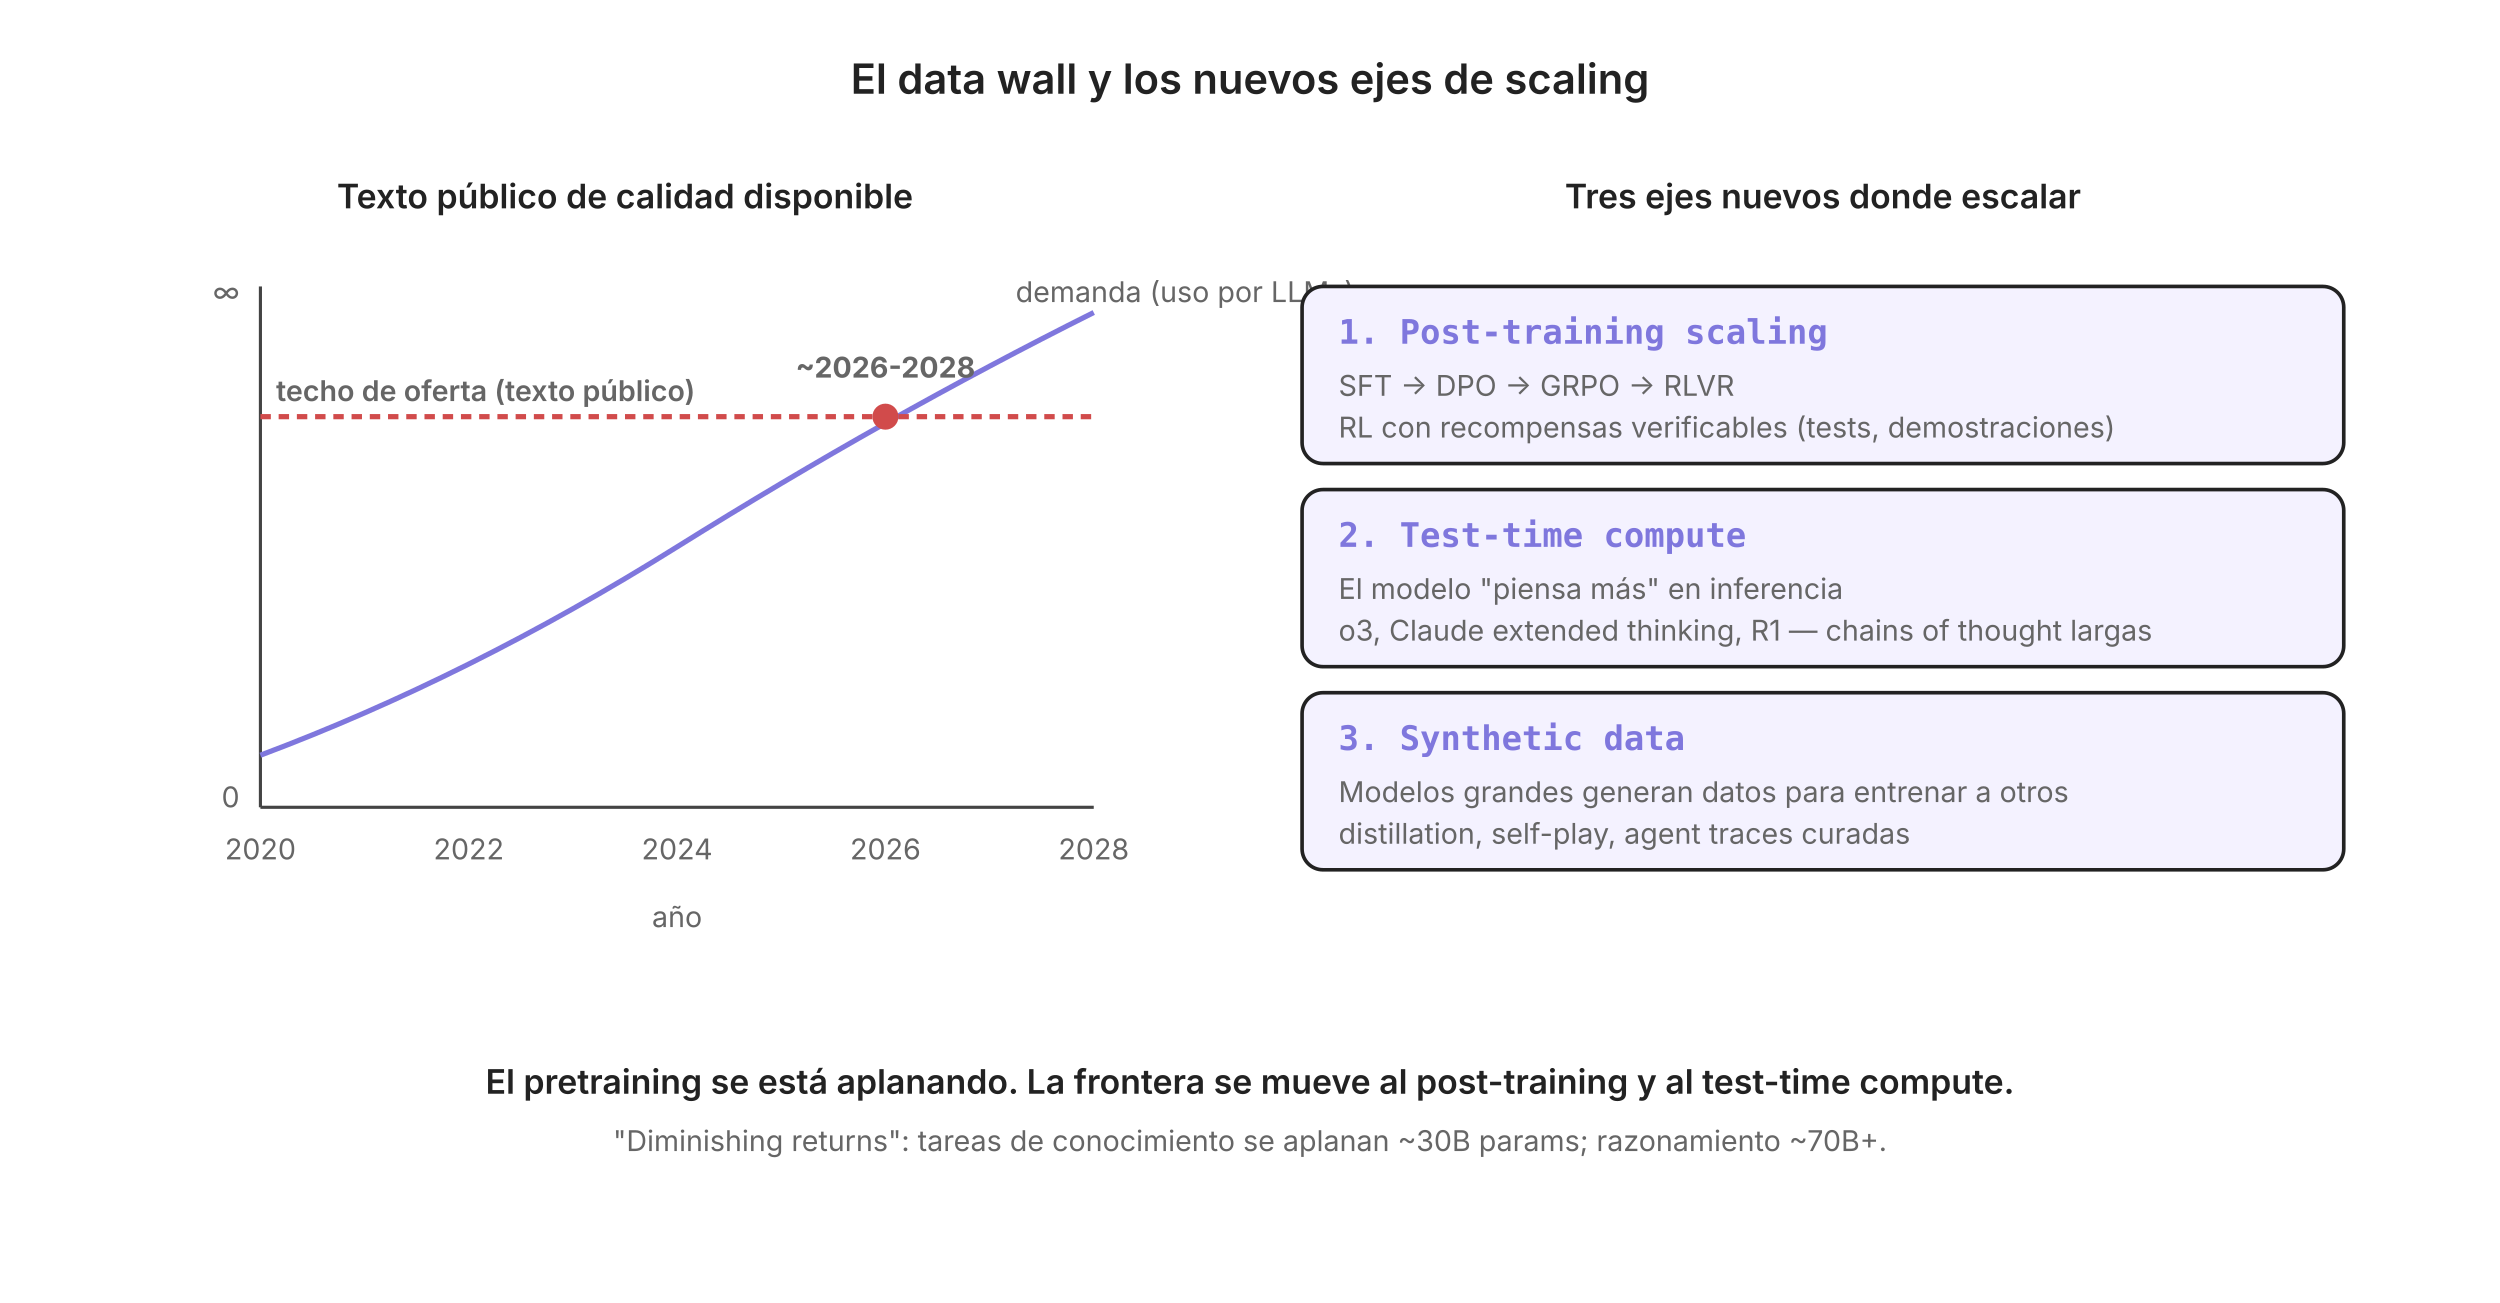
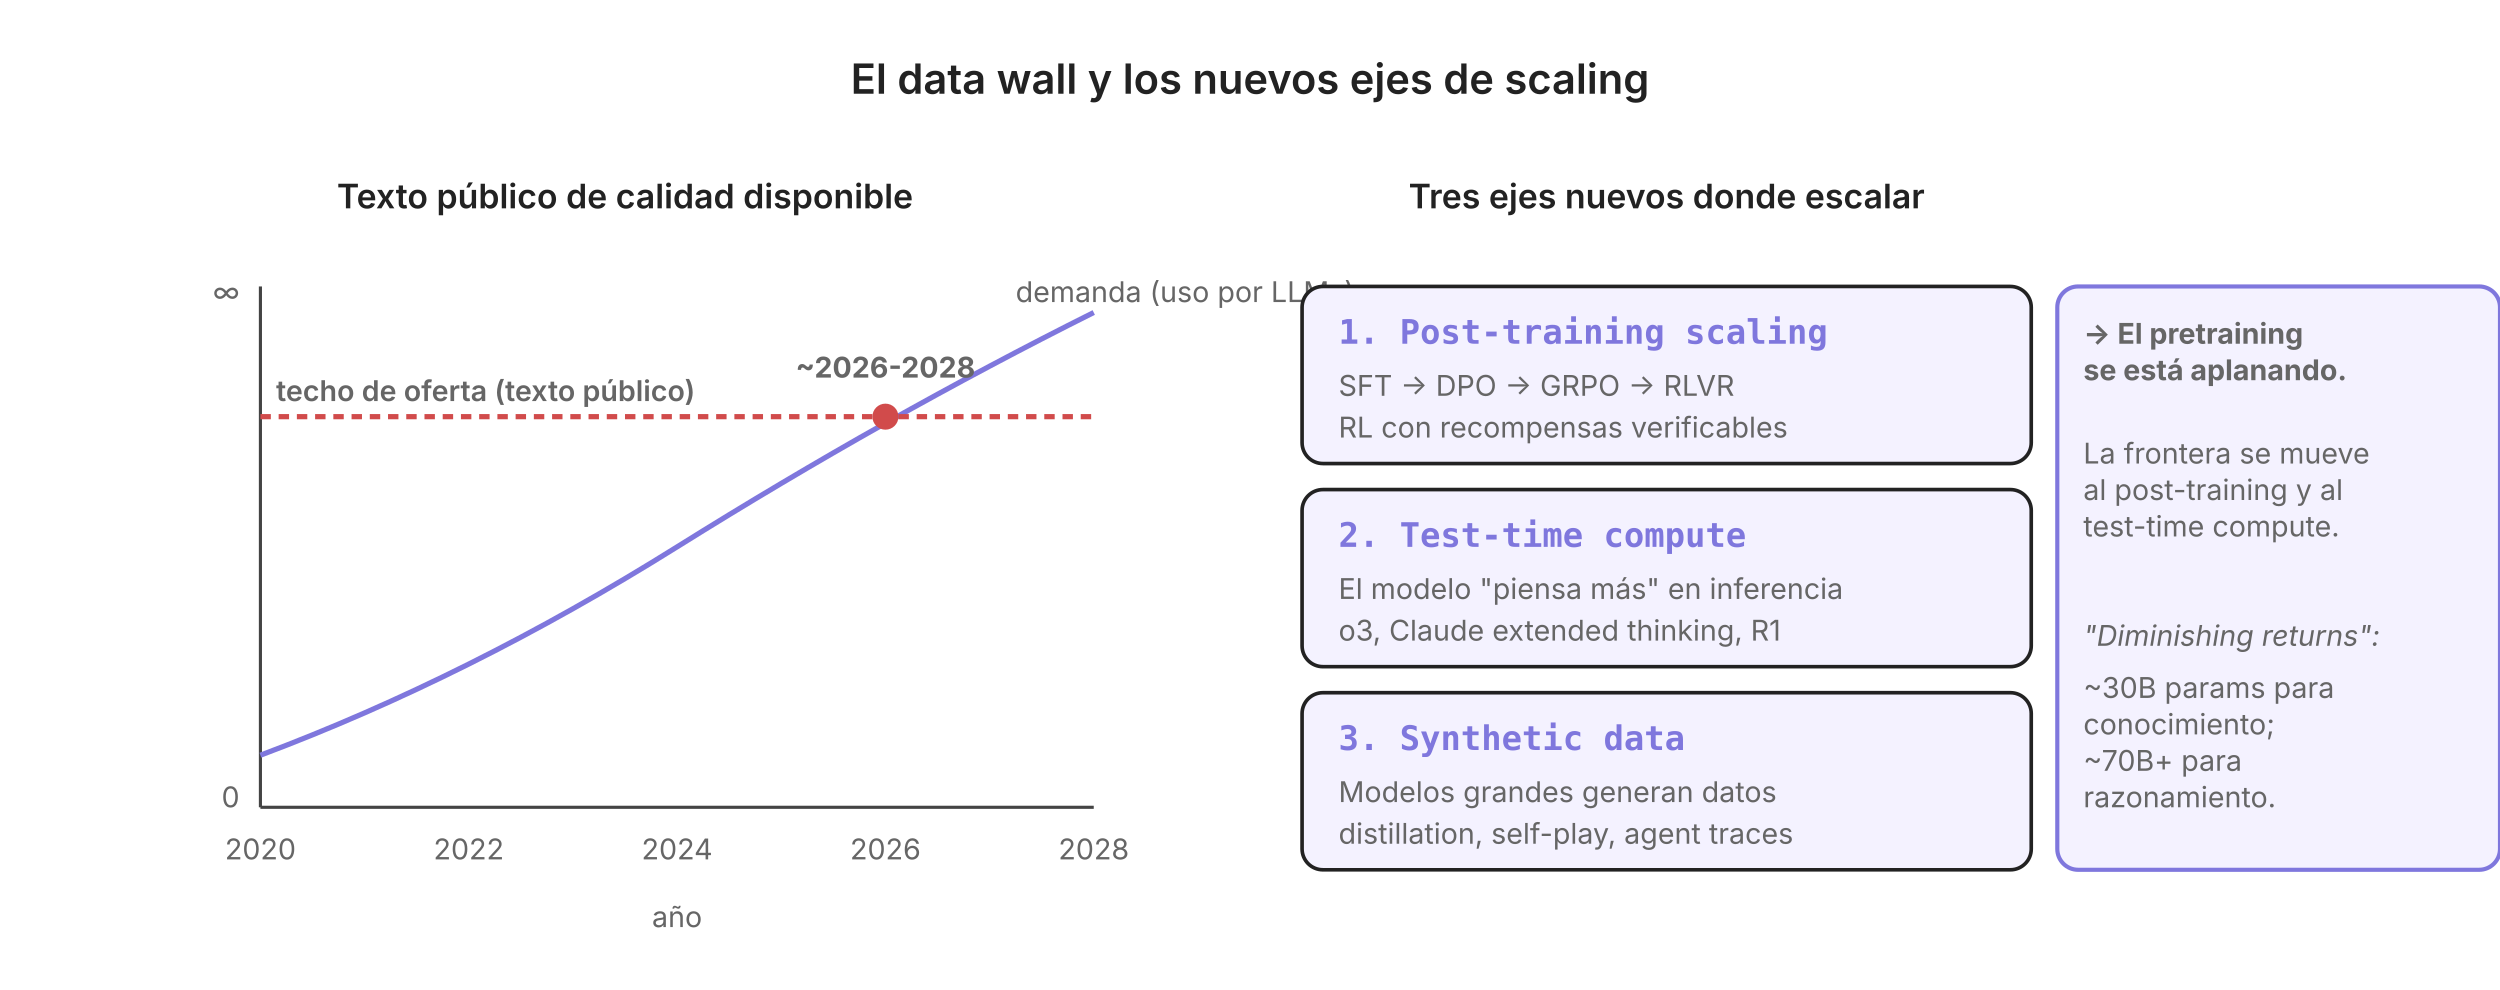
- <svg xmlns="http://www.w3.org/2000/svg" viewBox="0 0 960 500" font-family="Inter, system-ui, -apple-system, sans-serif">
+ <svg xmlns="http://www.w3.org/2000/svg" viewBox="0 0 960 380" font-family="Inter, system-ui, -apple-system, sans-serif">
  <defs>
    <style>
      .stroke { stroke: #222222; stroke-width: 1.4; fill: none; }
      .stroke-thin { stroke: #222222; stroke-width: 1; fill: none; }
      .axis { stroke: #444; stroke-width: 1.2; fill: none; }
      .grid { stroke: #DDD; stroke-width: 0.8; fill: none; }
      .text { fill: #222222; font-size: 13px; }
      .text-strong { fill: #222222; font-size: 16px; font-weight: 600; }
      .text-xs { fill: #666666; font-size: 11px; }
      .bg-soft { fill: #F4F2FF; }
      .axis-name { fill: #7F77DD; font-size: 13px; font-weight: 700; font-family: 'JetBrains Mono', monospace; }
    </style>
  </defs>
  <text x="480" y="36" text-anchor="middle" class="text-strong" font-size="22">El data wall y los nuevos ejes de scaling</text>
  <g transform="translate(60,80)">
    <text x="180" y="0" text-anchor="middle" class="text" font-weight="600">Texto público de calidad disponible</text>
    <g transform="translate(40,30)">
      <line x1="0" y1="0" x2="0" y2="200" class="axis" />
      <line x1="0" y1="200" x2="320" y2="200" class="axis" />
      <text x="-8" y="6" text-anchor="end" class="text-xs">∞</text>
      <text x="-8" y="200" text-anchor="end" class="text-xs">0</text>
      <path d="M0 180 Q 80 150 160 100 Q 240 50 320 10" stroke="#7F77DD" stroke-width="2" fill="none" />
      <text x="290" y="6" class="text-xs" fill="#7F77DD">demanda (uso por LLMs)</text>
      <line x1="0" y1="50" x2="320" y2="50" stroke="#D14B4B" stroke-width="2" stroke-dasharray="4 3" />
      <text x="6" y="44" class="text-xs" fill="#D14B4B" font-weight="600">techo de oferta (texto público)</text>
      <circle cx="240" cy="50" r="5" fill="#D14B4B" />
      <text x="240" y="35" text-anchor="middle" class="text-xs" fill="#D14B4B" font-weight="700">~2026-2028</text>
      <text x="0" y="220" text-anchor="middle" class="text-xs">2020</text>
      <text x="80" y="220" text-anchor="middle" class="text-xs">2022</text>
      <text x="160" y="220" text-anchor="middle" class="text-xs">2024</text>
      <text x="240" y="220" text-anchor="middle" class="text-xs">2026</text>
      <text x="320" y="220" text-anchor="middle" class="text-xs">2028</text>
      <text x="160" y="246" text-anchor="middle" class="text-xs" fill="#666">año</text>
    </g>
  </g>
  <g transform="translate(500,80)">
-     <text x="200" y="0" text-anchor="middle" class="text" font-weight="600">Tres ejes nuevos donde escalar</text>
+     <text x="140" y="0" text-anchor="middle" class="text" font-weight="600">Tres ejes nuevos donde escalar</text>
    <g transform="translate(0,30)">
-       <rect x="0" y="0" width="400" height="68" rx="8" class="stroke bg-soft" />
+       <rect x="0" y="0" width="280" height="68" rx="8" class="stroke bg-soft" />
      <text x="14" y="22" class="axis-name">1. Post-training scaling</text>
      <text x="14" y="42" class="text-xs">SFT → DPO → GRPO → RLVR</text>
-       <text x="14" y="58" class="text-xs" fill="#666">RL con recompensas verificables (tests, demostraciones)</text>
+       <text x="14" y="58" class="text-xs" fill="#666">RL con recompensas verificables</text>
    </g>
    <g transform="translate(0,108)">
-       <rect x="0" y="0" width="400" height="68" rx="8" class="stroke bg-soft" />
+       <rect x="0" y="0" width="280" height="68" rx="8" class="stroke bg-soft" />
      <text x="14" y="22" class="axis-name">2. Test-time compute</text>
      <text x="14" y="42" class="text-xs">El modelo "piensa más" en inferencia</text>
-       <text x="14" y="58" class="text-xs" fill="#666">o3, Claude extended thinking, R1 — chains of thought largas</text>
+       <text x="14" y="58" class="text-xs" fill="#666">o3, Claude extended thinking, R1</text>
    </g>
    <g transform="translate(0,186)">
-       <rect x="0" y="0" width="400" height="68" rx="8" class="stroke bg-soft" />
+       <rect x="0" y="0" width="280" height="68" rx="8" class="stroke bg-soft" />
      <text x="14" y="22" class="axis-name">3. Synthetic data</text>
-       <text x="14" y="42" class="text-xs">Modelos grandes generan datos para entrenar a otros</text>
-       <text x="14" y="58" class="text-xs" fill="#666">distillation, self-play, agent traces curadas</text>
+       <text x="14" y="42" class="text-xs">Modelos grandes generan datos</text>
+       <text x="14" y="58" class="text-xs" fill="#666">distillation, self-play, agent traces</text>
+     </g>
+     <g transform="translate(290,30)">
+       <rect x="0" y="0" width="170" height="224" rx="8" stroke="#7F77DD" stroke-width="1.6" fill="#F4F2FF" />
+       <text x="10" y="22" class="text-xs" font-weight="700" fill="#7F77DD">→ El pretraining</text>
+       <text x="10" y="36" class="text-xs" font-weight="700" fill="#7F77DD">se está aplanando.</text>
+       <text x="10" y="68" class="text-xs" fill="#222">La frontera se mueve</text>
+       <text x="10" y="82" class="text-xs" fill="#222">al post-training y al</text>
+       <text x="10" y="96" class="text-xs" fill="#222">test-time compute.</text>
+       <text x="10" y="138" class="text-xs" fill="#666" font-style="italic">"Diminishing returns":</text>
+       <text x="10" y="158" class="text-xs" fill="#666">~30B params para</text>
+       <text x="10" y="172" class="text-xs" fill="#666">conocimiento;</text>
+       <text x="10" y="186" class="text-xs" fill="#666">~70B+ para</text>
+       <text x="10" y="200" class="text-xs" fill="#666">razonamiento.</text>
    </g>
  </g>
-   <g transform="translate(60,420)">
-     <text x="420" y="0" text-anchor="middle" class="text" font-weight="600" fill="#7F77DD">El pretraining se está aplanando. La frontera se mueve al post-training y al test-time compute.</text>
-     <text x="420" y="22" text-anchor="middle" class="text-xs" fill="#666">"Diminishing returns": tareas de conocimiento se aplanan ~30B params; razonamiento ~70B+.</text>
-   </g>
</svg>
